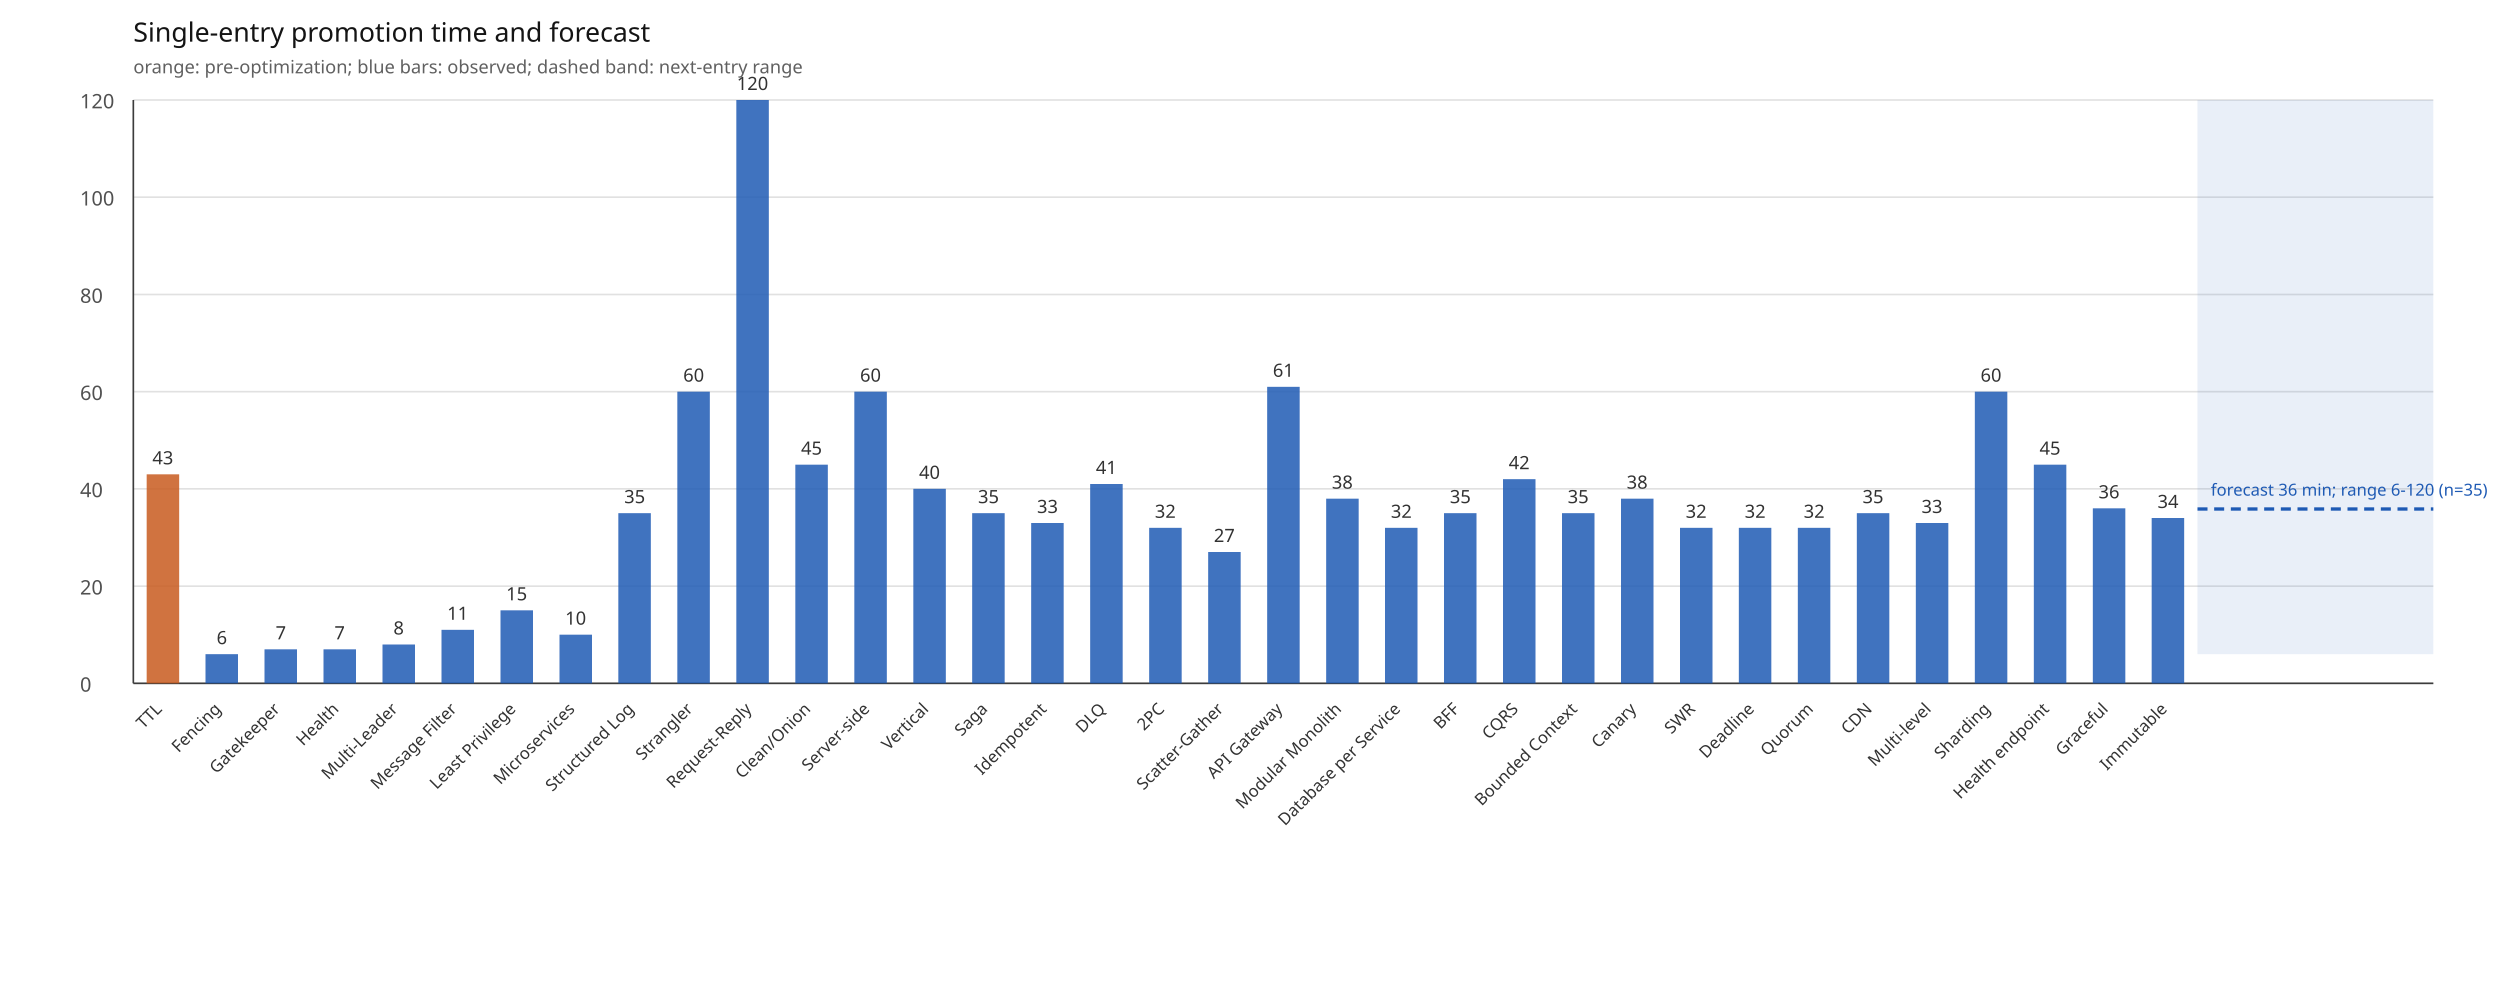
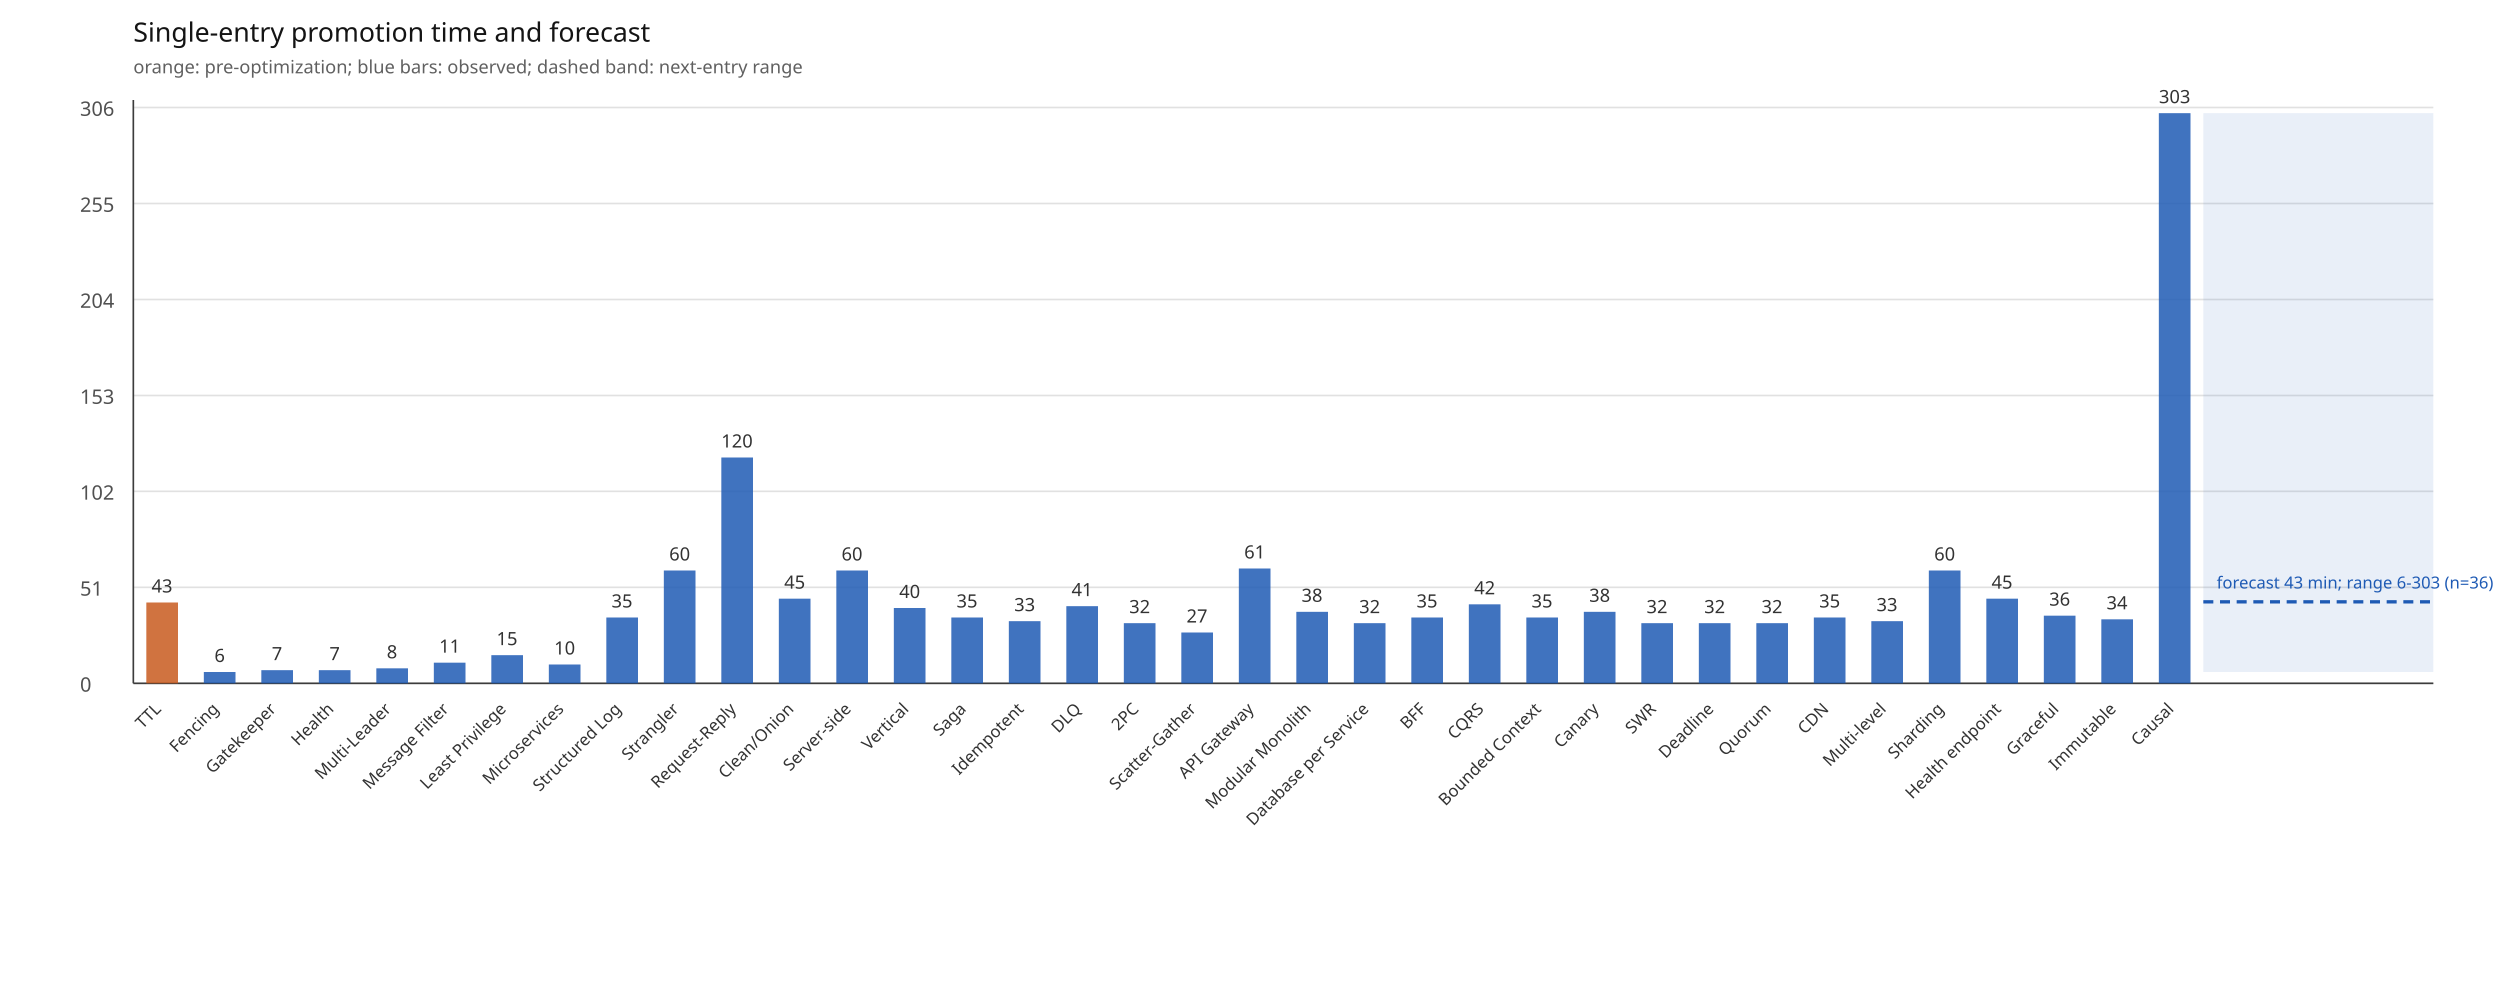
<svg xmlns="http://www.w3.org/2000/svg" width="1500" height="600" viewBox="0 0 1500 600">
  <rect width="100%" height="100%" fill="white" />
  <line x1="80" y1="410.0" x2="1460" y2="410.0" stroke="#e1e1e1" />
  <text x="48" y="415.0" font-family="Verdana" font-size="12" fill="#505050">0</text>
-   <line x1="80" y1="351.7" x2="1460" y2="351.7" stroke="#e1e1e1" />
-   <text x="48" y="356.7" font-family="Verdana" font-size="12" fill="#505050">20</text>
-   <line x1="80" y1="293.3" x2="1460" y2="293.3" stroke="#e1e1e1" />
-   <text x="48" y="298.3" font-family="Verdana" font-size="12" fill="#505050">40</text>
-   <line x1="80" y1="235.0" x2="1460" y2="235.0" stroke="#e1e1e1" />
-   <text x="48" y="240.0" font-family="Verdana" font-size="12" fill="#505050">60</text>
-   <line x1="80" y1="176.7" x2="1460" y2="176.7" stroke="#e1e1e1" />
-   <text x="48" y="181.7" font-family="Verdana" font-size="12" fill="#505050">80</text>
-   <line x1="80" y1="118.3" x2="1460" y2="118.3" stroke="#e1e1e1" />
-   <text x="48" y="123.3" font-family="Verdana" font-size="12" fill="#505050">100</text>
-   <line x1="80" y1="60.0" x2="1460" y2="60.0" stroke="#e1e1e1" />
-   <text x="48" y="65.0" font-family="Verdana" font-size="12" fill="#505050">120</text>
+   <line x1="80" y1="352.4" x2="1460" y2="352.4" stroke="#e1e1e1" />
+   <text x="48" y="357.4" font-family="Verdana" font-size="12" fill="#505050">51</text>
+   <line x1="80" y1="294.8" x2="1460" y2="294.8" stroke="#e1e1e1" />
+   <text x="48" y="299.8" font-family="Verdana" font-size="12" fill="#505050">102</text>
+   <line x1="80" y1="237.3" x2="1460" y2="237.3" stroke="#e1e1e1" />
+   <text x="48" y="242.3" font-family="Verdana" font-size="12" fill="#505050">153</text>
+   <line x1="80" y1="179.7" x2="1460" y2="179.7" stroke="#e1e1e1" />
+   <text x="48" y="184.7" font-family="Verdana" font-size="12" fill="#505050">204</text>
+   <line x1="80" y1="122.1" x2="1460" y2="122.1" stroke="#e1e1e1" />
+   <text x="48" y="127.1" font-family="Verdana" font-size="12" fill="#505050">255</text>
+   <line x1="80" y1="64.5" x2="1460" y2="64.5" stroke="#e1e1e1" />
+   <text x="48" y="69.5" font-family="Verdana" font-size="12" fill="#505050">306</text>
  <line x1="80" y1="60" x2="80" y2="410" stroke="#3c3c3c" />
  <line x1="80" y1="410" x2="1460" y2="410" stroke="#3c3c3c" />
-   <rect x="1318.5" y="60.0" width="141.5" height="332.5" fill="#1e5ab4" opacity="0.10" />
-   <line x1="1318.5" y1="305.4" x2="1460.0" y2="305.4" stroke="#1e5ab4" stroke-width="2" stroke-dasharray="6 4" />
-   <text x="1326.5" y="297.4" font-family="Verdana" font-size="10" fill="#1e5ab4">forecast 36 min; range 6-120 (n=35)</text>
-   <rect x="88.0" y="284.6" width="19.5" height="125.4" fill="#c85a1e" opacity="0.85" />
-   <text x="97.7" y="278.6" text-anchor="middle" font-family="Verdana" font-size="11" fill="#323232">43</text>
-   <text x="97.7" y="426.0" text-anchor="end" transform="rotate(-45 97.7 426.0)" font-family="Verdana" font-size="10" fill="#323232">TTL</text>
-   <rect x="123.3" y="392.5" width="19.5" height="17.5" fill="#1e5ab4" opacity="0.85" />
-   <text x="133.1" y="386.5" text-anchor="middle" font-family="Verdana" font-size="11" fill="#323232">6</text>
-   <text x="133.1" y="426.0" text-anchor="end" transform="rotate(-45 133.1 426.0)" font-family="Verdana" font-size="10" fill="#323232">Fencing</text>
-   <rect x="158.7" y="389.6" width="19.5" height="20.4" fill="#1e5ab4" opacity="0.85" />
-   <text x="168.5" y="383.6" text-anchor="middle" font-family="Verdana" font-size="11" fill="#323232">7</text>
-   <text x="168.5" y="426.0" text-anchor="end" transform="rotate(-45 168.5 426.0)" font-family="Verdana" font-size="10" fill="#323232">Gatekeeper</text>
-   <rect x="194.1" y="389.6" width="19.5" height="20.4" fill="#1e5ab4" opacity="0.85" />
-   <text x="203.8" y="383.6" text-anchor="middle" font-family="Verdana" font-size="11" fill="#323232">7</text>
-   <text x="203.8" y="426.0" text-anchor="end" transform="rotate(-45 203.8 426.0)" font-family="Verdana" font-size="10" fill="#323232">Health</text>
-   <rect x="229.5" y="386.7" width="19.5" height="23.3" fill="#1e5ab4" opacity="0.85" />
-   <text x="239.2" y="380.7" text-anchor="middle" font-family="Verdana" font-size="11" fill="#323232">8</text>
-   <text x="239.2" y="426.0" text-anchor="end" transform="rotate(-45 239.2 426.0)" font-family="Verdana" font-size="10" fill="#323232">Multi-Leader</text>
-   <rect x="264.9" y="377.9" width="19.5" height="32.1" fill="#1e5ab4" opacity="0.85" />
-   <text x="274.6" y="371.9" text-anchor="middle" font-family="Verdana" font-size="11" fill="#323232">11</text>
-   <text x="274.6" y="426.0" text-anchor="end" transform="rotate(-45 274.6 426.0)" font-family="Verdana" font-size="10" fill="#323232">Message Filter</text>
-   <rect x="300.3" y="366.2" width="19.5" height="43.8" fill="#1e5ab4" opacity="0.85" />
-   <text x="310.0" y="360.2" text-anchor="middle" font-family="Verdana" font-size="11" fill="#323232">15</text>
-   <text x="310.0" y="426.0" text-anchor="end" transform="rotate(-45 310.0 426.0)" font-family="Verdana" font-size="10" fill="#323232">Least Privilege</text>
-   <rect x="335.7" y="380.8" width="19.5" height="29.2" fill="#1e5ab4" opacity="0.85" />
-   <text x="345.4" y="374.8" text-anchor="middle" font-family="Verdana" font-size="11" fill="#323232">10</text>
-   <text x="345.4" y="426.0" text-anchor="end" transform="rotate(-45 345.4 426.0)" font-family="Verdana" font-size="10" fill="#323232">Microservices</text>
-   <rect x="371.0" y="307.9" width="19.5" height="102.1" fill="#1e5ab4" opacity="0.85" />
-   <text x="380.8" y="301.9" text-anchor="middle" font-family="Verdana" font-size="11" fill="#323232">35</text>
-   <text x="380.8" y="426.0" text-anchor="end" transform="rotate(-45 380.8 426.0)" font-family="Verdana" font-size="10" fill="#323232">Structured Log</text>
-   <rect x="406.4" y="235.0" width="19.5" height="175.0" fill="#1e5ab4" opacity="0.85" />
-   <text x="416.2" y="229.0" text-anchor="middle" font-family="Verdana" font-size="11" fill="#323232">60</text>
-   <text x="416.2" y="426.0" text-anchor="end" transform="rotate(-45 416.2 426.0)" font-family="Verdana" font-size="10" fill="#323232">Strangler</text>
-   <rect x="441.8" y="60.0" width="19.5" height="350.0" fill="#1e5ab4" opacity="0.85" />
-   <text x="451.5" y="54.0" text-anchor="middle" font-family="Verdana" font-size="11" fill="#323232">120</text>
-   <text x="451.5" y="426.0" text-anchor="end" transform="rotate(-45 451.5 426.0)" font-family="Verdana" font-size="10" fill="#323232">Request-Reply</text>
-   <rect x="477.2" y="278.8" width="19.5" height="131.2" fill="#1e5ab4" opacity="0.85" />
-   <text x="486.9" y="272.8" text-anchor="middle" font-family="Verdana" font-size="11" fill="#323232">45</text>
-   <text x="486.9" y="426.0" text-anchor="end" transform="rotate(-45 486.9 426.0)" font-family="Verdana" font-size="10" fill="#323232">Clean/Onion</text>
-   <rect x="512.6" y="235.0" width="19.5" height="175.0" fill="#1e5ab4" opacity="0.85" />
-   <text x="522.3" y="229.0" text-anchor="middle" font-family="Verdana" font-size="11" fill="#323232">60</text>
-   <text x="522.3" y="426.0" text-anchor="end" transform="rotate(-45 522.3 426.0)" font-family="Verdana" font-size="10" fill="#323232">Server-side</text>
-   <rect x="548.0" y="293.3" width="19.5" height="116.7" fill="#1e5ab4" opacity="0.85" />
-   <text x="557.7" y="287.3" text-anchor="middle" font-family="Verdana" font-size="11" fill="#323232">40</text>
-   <text x="557.7" y="426.0" text-anchor="end" transform="rotate(-45 557.7 426.0)" font-family="Verdana" font-size="10" fill="#323232">Vertical</text>
-   <rect x="583.3" y="307.9" width="19.5" height="102.1" fill="#1e5ab4" opacity="0.85" />
-   <text x="593.1" y="301.9" text-anchor="middle" font-family="Verdana" font-size="11" fill="#323232">35</text>
-   <text x="593.1" y="426.0" text-anchor="end" transform="rotate(-45 593.1 426.0)" font-family="Verdana" font-size="10" fill="#323232">Saga</text>
-   <rect x="618.7" y="313.8" width="19.5" height="96.2" fill="#1e5ab4" opacity="0.85" />
-   <text x="628.5" y="307.8" text-anchor="middle" font-family="Verdana" font-size="11" fill="#323232">33</text>
-   <text x="628.5" y="426.0" text-anchor="end" transform="rotate(-45 628.5 426.0)" font-family="Verdana" font-size="10" fill="#323232">Idempotent</text>
-   <rect x="654.1" y="290.4" width="19.5" height="119.6" fill="#1e5ab4" opacity="0.85" />
-   <text x="663.8" y="284.4" text-anchor="middle" font-family="Verdana" font-size="11" fill="#323232">41</text>
-   <text x="663.8" y="426.0" text-anchor="end" transform="rotate(-45 663.8 426.0)" font-family="Verdana" font-size="10" fill="#323232">DLQ</text>
-   <rect x="689.5" y="316.7" width="19.5" height="93.3" fill="#1e5ab4" opacity="0.85" />
-   <text x="699.2" y="310.7" text-anchor="middle" font-family="Verdana" font-size="11" fill="#323232">32</text>
-   <text x="699.2" y="426.0" text-anchor="end" transform="rotate(-45 699.2 426.0)" font-family="Verdana" font-size="10" fill="#323232">2PC</text>
-   <rect x="724.9" y="331.2" width="19.5" height="78.8" fill="#1e5ab4" opacity="0.85" />
-   <text x="734.6" y="325.2" text-anchor="middle" font-family="Verdana" font-size="11" fill="#323232">27</text>
-   <text x="734.6" y="426.0" text-anchor="end" transform="rotate(-45 734.6 426.0)" font-family="Verdana" font-size="10" fill="#323232">Scatter-Gather</text>
-   <rect x="760.3" y="232.1" width="19.5" height="177.9" fill="#1e5ab4" opacity="0.85" />
-   <text x="770.0" y="226.1" text-anchor="middle" font-family="Verdana" font-size="11" fill="#323232">61</text>
-   <text x="770.0" y="426.0" text-anchor="end" transform="rotate(-45 770.0 426.0)" font-family="Verdana" font-size="10" fill="#323232">API Gateway</text>
-   <rect x="795.7" y="299.2" width="19.5" height="110.8" fill="#1e5ab4" opacity="0.85" />
-   <text x="805.4" y="293.2" text-anchor="middle" font-family="Verdana" font-size="11" fill="#323232">38</text>
-   <text x="805.4" y="426.0" text-anchor="end" transform="rotate(-45 805.4 426.0)" font-family="Verdana" font-size="10" fill="#323232">Modular Monolith</text>
-   <rect x="831.0" y="316.7" width="19.5" height="93.3" fill="#1e5ab4" opacity="0.85" />
-   <text x="840.8" y="310.7" text-anchor="middle" font-family="Verdana" font-size="11" fill="#323232">32</text>
-   <text x="840.8" y="426.0" text-anchor="end" transform="rotate(-45 840.8 426.0)" font-family="Verdana" font-size="10" fill="#323232">Database per Service</text>
-   <rect x="866.4" y="307.9" width="19.5" height="102.1" fill="#1e5ab4" opacity="0.85" />
-   <text x="876.2" y="301.9" text-anchor="middle" font-family="Verdana" font-size="11" fill="#323232">35</text>
-   <text x="876.2" y="426.0" text-anchor="end" transform="rotate(-45 876.2 426.0)" font-family="Verdana" font-size="10" fill="#323232">BFF</text>
-   <rect x="901.8" y="287.5" width="19.5" height="122.5" fill="#1e5ab4" opacity="0.85" />
-   <text x="911.5" y="281.5" text-anchor="middle" font-family="Verdana" font-size="11" fill="#323232">42</text>
-   <text x="911.5" y="426.0" text-anchor="end" transform="rotate(-45 911.5 426.0)" font-family="Verdana" font-size="10" fill="#323232">CQRS</text>
-   <rect x="937.2" y="307.9" width="19.5" height="102.1" fill="#1e5ab4" opacity="0.85" />
-   <text x="946.9" y="301.9" text-anchor="middle" font-family="Verdana" font-size="11" fill="#323232">35</text>
-   <text x="946.9" y="426.0" text-anchor="end" transform="rotate(-45 946.9 426.0)" font-family="Verdana" font-size="10" fill="#323232">Bounded Context</text>
-   <rect x="972.6" y="299.2" width="19.5" height="110.8" fill="#1e5ab4" opacity="0.85" />
-   <text x="982.3" y="293.2" text-anchor="middle" font-family="Verdana" font-size="11" fill="#323232">38</text>
-   <text x="982.3" y="426.0" text-anchor="end" transform="rotate(-45 982.3 426.0)" font-family="Verdana" font-size="10" fill="#323232">Canary</text>
-   <rect x="1008.0" y="316.7" width="19.5" height="93.3" fill="#1e5ab4" opacity="0.85" />
-   <text x="1017.7" y="310.7" text-anchor="middle" font-family="Verdana" font-size="11" fill="#323232">32</text>
-   <text x="1017.7" y="426.0" text-anchor="end" transform="rotate(-45 1017.7 426.0)" font-family="Verdana" font-size="10" fill="#323232">SWR</text>
-   <rect x="1043.3" y="316.7" width="19.5" height="93.3" fill="#1e5ab4" opacity="0.85" />
-   <text x="1053.1" y="310.7" text-anchor="middle" font-family="Verdana" font-size="11" fill="#323232">32</text>
-   <text x="1053.1" y="426.0" text-anchor="end" transform="rotate(-45 1053.1 426.0)" font-family="Verdana" font-size="10" fill="#323232">Deadline</text>
-   <rect x="1078.7" y="316.7" width="19.5" height="93.3" fill="#1e5ab4" opacity="0.85" />
-   <text x="1088.5" y="310.7" text-anchor="middle" font-family="Verdana" font-size="11" fill="#323232">32</text>
-   <text x="1088.5" y="426.0" text-anchor="end" transform="rotate(-45 1088.5 426.0)" font-family="Verdana" font-size="10" fill="#323232">Quorum</text>
-   <rect x="1114.1" y="307.9" width="19.5" height="102.1" fill="#1e5ab4" opacity="0.85" />
-   <text x="1123.8" y="301.9" text-anchor="middle" font-family="Verdana" font-size="11" fill="#323232">35</text>
-   <text x="1123.8" y="426.0" text-anchor="end" transform="rotate(-45 1123.8 426.0)" font-family="Verdana" font-size="10" fill="#323232">CDN</text>
-   <rect x="1149.5" y="313.8" width="19.5" height="96.2" fill="#1e5ab4" opacity="0.85" />
-   <text x="1159.2" y="307.8" text-anchor="middle" font-family="Verdana" font-size="11" fill="#323232">33</text>
-   <text x="1159.2" y="426.0" text-anchor="end" transform="rotate(-45 1159.2 426.0)" font-family="Verdana" font-size="10" fill="#323232">Multi-level</text>
-   <rect x="1184.9" y="235.0" width="19.5" height="175.0" fill="#1e5ab4" opacity="0.85" />
-   <text x="1194.6" y="229.0" text-anchor="middle" font-family="Verdana" font-size="11" fill="#323232">60</text>
-   <text x="1194.6" y="426.0" text-anchor="end" transform="rotate(-45 1194.6 426.0)" font-family="Verdana" font-size="10" fill="#323232">Sharding</text>
-   <rect x="1220.3" y="278.8" width="19.5" height="131.2" fill="#1e5ab4" opacity="0.85" />
-   <text x="1230.0" y="272.8" text-anchor="middle" font-family="Verdana" font-size="11" fill="#323232">45</text>
-   <text x="1230.0" y="426.0" text-anchor="end" transform="rotate(-45 1230.0 426.0)" font-family="Verdana" font-size="10" fill="#323232">Health endpoint</text>
-   <rect x="1255.7" y="305.0" width="19.5" height="105.0" fill="#1e5ab4" opacity="0.85" />
-   <text x="1265.4" y="299.0" text-anchor="middle" font-family="Verdana" font-size="11" fill="#323232">36</text>
-   <text x="1265.4" y="426.0" text-anchor="end" transform="rotate(-45 1265.4 426.0)" font-family="Verdana" font-size="10" fill="#323232">Graceful</text>
-   <rect x="1291.0" y="310.8" width="19.5" height="99.2" fill="#1e5ab4" opacity="0.85" />
-   <text x="1300.8" y="304.8" text-anchor="middle" font-family="Verdana" font-size="11" fill="#323232">34</text>
-   <text x="1300.8" y="426.0" text-anchor="end" transform="rotate(-45 1300.8 426.0)" font-family="Verdana" font-size="10" fill="#323232">Immutable</text>
+   <rect x="1322.0" y="67.9" width="138.0" height="335.3" fill="#1e5ab4" opacity="0.10" />
+   <line x1="1322.0" y1="361.1" x2="1460.0" y2="361.1" stroke="#1e5ab4" stroke-width="2" stroke-dasharray="6 4" />
+   <text x="1330.0" y="353.1" font-family="Verdana" font-size="10" fill="#1e5ab4">forecast 43 min; range 6-303 (n=36)</text>
+   <rect x="87.8" y="361.5" width="19.0" height="48.5" fill="#c85a1e" opacity="0.85" />
+   <text x="97.2" y="355.5" text-anchor="middle" font-family="Verdana" font-size="11" fill="#323232">43</text>
+   <text x="97.2" y="426.0" text-anchor="end" transform="rotate(-45 97.2 426.0)" font-family="Verdana" font-size="10" fill="#323232">TTL</text>
+   <rect x="122.3" y="403.2" width="19.0" height="6.8" fill="#1e5ab4" opacity="0.85" />
+   <text x="131.8" y="397.2" text-anchor="middle" font-family="Verdana" font-size="11" fill="#323232">6</text>
+   <text x="131.8" y="426.0" text-anchor="end" transform="rotate(-45 131.8 426.0)" font-family="Verdana" font-size="10" fill="#323232">Fencing</text>
+   <rect x="156.8" y="402.1" width="19.0" height="7.9" fill="#1e5ab4" opacity="0.85" />
+   <text x="166.2" y="396.1" text-anchor="middle" font-family="Verdana" font-size="11" fill="#323232">7</text>
+   <text x="166.2" y="426.0" text-anchor="end" transform="rotate(-45 166.2 426.0)" font-family="Verdana" font-size="10" fill="#323232">Gatekeeper</text>
+   <rect x="191.3" y="402.1" width="19.0" height="7.9" fill="#1e5ab4" opacity="0.85" />
+   <text x="200.8" y="396.1" text-anchor="middle" font-family="Verdana" font-size="11" fill="#323232">7</text>
+   <text x="200.8" y="426.0" text-anchor="end" transform="rotate(-45 200.8 426.0)" font-family="Verdana" font-size="10" fill="#323232">Health</text>
+   <rect x="225.8" y="401.0" width="19.0" height="9.0" fill="#1e5ab4" opacity="0.85" />
+   <text x="235.2" y="395.0" text-anchor="middle" font-family="Verdana" font-size="11" fill="#323232">8</text>
+   <text x="235.2" y="426.0" text-anchor="end" transform="rotate(-45 235.2 426.0)" font-family="Verdana" font-size="10" fill="#323232">Multi-Leader</text>
+   <rect x="260.3" y="397.6" width="19.0" height="12.4" fill="#1e5ab4" opacity="0.85" />
+   <text x="269.8" y="391.6" text-anchor="middle" font-family="Verdana" font-size="11" fill="#323232">11</text>
+   <text x="269.8" y="426.0" text-anchor="end" transform="rotate(-45 269.8 426.0)" font-family="Verdana" font-size="10" fill="#323232">Message Filter</text>
+   <rect x="294.8" y="393.1" width="19.0" height="16.9" fill="#1e5ab4" opacity="0.85" />
+   <text x="304.2" y="387.1" text-anchor="middle" font-family="Verdana" font-size="11" fill="#323232">15</text>
+   <text x="304.2" y="426.0" text-anchor="end" transform="rotate(-45 304.2 426.0)" font-family="Verdana" font-size="10" fill="#323232">Least Privilege</text>
+   <rect x="329.3" y="398.7" width="19.0" height="11.3" fill="#1e5ab4" opacity="0.85" />
+   <text x="338.8" y="392.7" text-anchor="middle" font-family="Verdana" font-size="11" fill="#323232">10</text>
+   <text x="338.8" y="426.0" text-anchor="end" transform="rotate(-45 338.8 426.0)" font-family="Verdana" font-size="10" fill="#323232">Microservices</text>
+   <rect x="363.8" y="370.5" width="19.0" height="39.5" fill="#1e5ab4" opacity="0.85" />
+   <text x="373.2" y="364.5" text-anchor="middle" font-family="Verdana" font-size="11" fill="#323232">35</text>
+   <text x="373.2" y="426.0" text-anchor="end" transform="rotate(-45 373.2 426.0)" font-family="Verdana" font-size="10" fill="#323232">Structured Log</text>
+   <rect x="398.3" y="342.3" width="19.0" height="67.7" fill="#1e5ab4" opacity="0.85" />
+   <text x="407.8" y="336.3" text-anchor="middle" font-family="Verdana" font-size="11" fill="#323232">60</text>
+   <text x="407.8" y="426.0" text-anchor="end" transform="rotate(-45 407.8 426.0)" font-family="Verdana" font-size="10" fill="#323232">Strangler</text>
+   <rect x="432.8" y="274.5" width="19.0" height="135.5" fill="#1e5ab4" opacity="0.85" />
+   <text x="442.2" y="268.5" text-anchor="middle" font-family="Verdana" font-size="11" fill="#323232">120</text>
+   <text x="442.2" y="426.0" text-anchor="end" transform="rotate(-45 442.2 426.0)" font-family="Verdana" font-size="10" fill="#323232">Request-Reply</text>
+   <rect x="467.3" y="359.2" width="19.0" height="50.8" fill="#1e5ab4" opacity="0.85" />
+   <text x="476.8" y="353.2" text-anchor="middle" font-family="Verdana" font-size="11" fill="#323232">45</text>
+   <text x="476.8" y="426.0" text-anchor="end" transform="rotate(-45 476.8 426.0)" font-family="Verdana" font-size="10" fill="#323232">Clean/Onion</text>
+   <rect x="501.8" y="342.3" width="19.0" height="67.7" fill="#1e5ab4" opacity="0.85" />
+   <text x="511.2" y="336.3" text-anchor="middle" font-family="Verdana" font-size="11" fill="#323232">60</text>
+   <text x="511.2" y="426.0" text-anchor="end" transform="rotate(-45 511.2 426.0)" font-family="Verdana" font-size="10" fill="#323232">Server-side</text>
+   <rect x="536.3" y="364.8" width="19.0" height="45.2" fill="#1e5ab4" opacity="0.85" />
+   <text x="545.8" y="358.8" text-anchor="middle" font-family="Verdana" font-size="11" fill="#323232">40</text>
+   <text x="545.8" y="426.0" text-anchor="end" transform="rotate(-45 545.8 426.0)" font-family="Verdana" font-size="10" fill="#323232">Vertical</text>
+   <rect x="570.8" y="370.5" width="19.0" height="39.5" fill="#1e5ab4" opacity="0.85" />
+   <text x="580.2" y="364.5" text-anchor="middle" font-family="Verdana" font-size="11" fill="#323232">35</text>
+   <text x="580.2" y="426.0" text-anchor="end" transform="rotate(-45 580.2 426.0)" font-family="Verdana" font-size="10" fill="#323232">Saga</text>
+   <rect x="605.3" y="372.7" width="19.0" height="37.3" fill="#1e5ab4" opacity="0.85" />
+   <text x="614.8" y="366.7" text-anchor="middle" font-family="Verdana" font-size="11" fill="#323232">33</text>
+   <text x="614.8" y="426.0" text-anchor="end" transform="rotate(-45 614.8 426.0)" font-family="Verdana" font-size="10" fill="#323232">Idempotent</text>
+   <rect x="639.8" y="363.7" width="19.0" height="46.3" fill="#1e5ab4" opacity="0.85" />
+   <text x="649.2" y="357.7" text-anchor="middle" font-family="Verdana" font-size="11" fill="#323232">41</text>
+   <text x="649.2" y="426.0" text-anchor="end" transform="rotate(-45 649.2 426.0)" font-family="Verdana" font-size="10" fill="#323232">DLQ</text>
+   <rect x="674.3" y="373.9" width="19.0" height="36.1" fill="#1e5ab4" opacity="0.85" />
+   <text x="683.8" y="367.9" text-anchor="middle" font-family="Verdana" font-size="11" fill="#323232">32</text>
+   <text x="683.8" y="426.0" text-anchor="end" transform="rotate(-45 683.8 426.0)" font-family="Verdana" font-size="10" fill="#323232">2PC</text>
+   <rect x="708.8" y="379.5" width="19.0" height="30.5" fill="#1e5ab4" opacity="0.85" />
+   <text x="718.2" y="373.5" text-anchor="middle" font-family="Verdana" font-size="11" fill="#323232">27</text>
+   <text x="718.2" y="426.0" text-anchor="end" transform="rotate(-45 718.2 426.0)" font-family="Verdana" font-size="10" fill="#323232">Scatter-Gather</text>
+   <rect x="743.3" y="341.1" width="19.0" height="68.9" fill="#1e5ab4" opacity="0.85" />
+   <text x="752.8" y="335.1" text-anchor="middle" font-family="Verdana" font-size="11" fill="#323232">61</text>
+   <text x="752.8" y="426.0" text-anchor="end" transform="rotate(-45 752.8 426.0)" font-family="Verdana" font-size="10" fill="#323232">API Gateway</text>
+   <rect x="777.8" y="367.1" width="19.0" height="42.9" fill="#1e5ab4" opacity="0.85" />
+   <text x="787.2" y="361.1" text-anchor="middle" font-family="Verdana" font-size="11" fill="#323232">38</text>
+   <text x="787.2" y="426.0" text-anchor="end" transform="rotate(-45 787.2 426.0)" font-family="Verdana" font-size="10" fill="#323232">Modular Monolith</text>
+   <rect x="812.3" y="373.9" width="19.0" height="36.1" fill="#1e5ab4" opacity="0.85" />
+   <text x="821.8" y="367.9" text-anchor="middle" font-family="Verdana" font-size="11" fill="#323232">32</text>
+   <text x="821.8" y="426.0" text-anchor="end" transform="rotate(-45 821.8 426.0)" font-family="Verdana" font-size="10" fill="#323232">Database per Service</text>
+   <rect x="846.8" y="370.5" width="19.0" height="39.5" fill="#1e5ab4" opacity="0.85" />
+   <text x="856.2" y="364.5" text-anchor="middle" font-family="Verdana" font-size="11" fill="#323232">35</text>
+   <text x="856.2" y="426.0" text-anchor="end" transform="rotate(-45 856.2 426.0)" font-family="Verdana" font-size="10" fill="#323232">BFF</text>
+   <rect x="881.3" y="362.6" width="19.0" height="47.4" fill="#1e5ab4" opacity="0.85" />
+   <text x="890.8" y="356.6" text-anchor="middle" font-family="Verdana" font-size="11" fill="#323232">42</text>
+   <text x="890.8" y="426.0" text-anchor="end" transform="rotate(-45 890.8 426.0)" font-family="Verdana" font-size="10" fill="#323232">CQRS</text>
+   <rect x="915.8" y="370.5" width="19.0" height="39.5" fill="#1e5ab4" opacity="0.85" />
+   <text x="925.2" y="364.5" text-anchor="middle" font-family="Verdana" font-size="11" fill="#323232">35</text>
+   <text x="925.2" y="426.0" text-anchor="end" transform="rotate(-45 925.2 426.0)" font-family="Verdana" font-size="10" fill="#323232">Bounded Context</text>
+   <rect x="950.3" y="367.1" width="19.0" height="42.9" fill="#1e5ab4" opacity="0.85" />
+   <text x="959.8" y="361.1" text-anchor="middle" font-family="Verdana" font-size="11" fill="#323232">38</text>
+   <text x="959.8" y="426.0" text-anchor="end" transform="rotate(-45 959.8 426.0)" font-family="Verdana" font-size="10" fill="#323232">Canary</text>
+   <rect x="984.8" y="373.9" width="19.0" height="36.1" fill="#1e5ab4" opacity="0.85" />
+   <text x="994.2" y="367.9" text-anchor="middle" font-family="Verdana" font-size="11" fill="#323232">32</text>
+   <text x="994.2" y="426.0" text-anchor="end" transform="rotate(-45 994.2 426.0)" font-family="Verdana" font-size="10" fill="#323232">SWR</text>
+   <rect x="1019.3" y="373.9" width="19.0" height="36.1" fill="#1e5ab4" opacity="0.85" />
+   <text x="1028.8" y="367.9" text-anchor="middle" font-family="Verdana" font-size="11" fill="#323232">32</text>
+   <text x="1028.8" y="426.0" text-anchor="end" transform="rotate(-45 1028.8 426.0)" font-family="Verdana" font-size="10" fill="#323232">Deadline</text>
+   <rect x="1053.8" y="373.9" width="19.0" height="36.1" fill="#1e5ab4" opacity="0.85" />
+   <text x="1063.2" y="367.9" text-anchor="middle" font-family="Verdana" font-size="11" fill="#323232">32</text>
+   <text x="1063.2" y="426.0" text-anchor="end" transform="rotate(-45 1063.2 426.0)" font-family="Verdana" font-size="10" fill="#323232">Quorum</text>
+   <rect x="1088.3" y="370.5" width="19.0" height="39.5" fill="#1e5ab4" opacity="0.85" />
+   <text x="1097.8" y="364.5" text-anchor="middle" font-family="Verdana" font-size="11" fill="#323232">35</text>
+   <text x="1097.8" y="426.0" text-anchor="end" transform="rotate(-45 1097.8 426.0)" font-family="Verdana" font-size="10" fill="#323232">CDN</text>
+   <rect x="1122.8" y="372.7" width="19.0" height="37.3" fill="#1e5ab4" opacity="0.85" />
+   <text x="1132.2" y="366.7" text-anchor="middle" font-family="Verdana" font-size="11" fill="#323232">33</text>
+   <text x="1132.2" y="426.0" text-anchor="end" transform="rotate(-45 1132.2 426.0)" font-family="Verdana" font-size="10" fill="#323232">Multi-level</text>
+   <rect x="1157.3" y="342.3" width="19.0" height="67.7" fill="#1e5ab4" opacity="0.85" />
+   <text x="1166.8" y="336.3" text-anchor="middle" font-family="Verdana" font-size="11" fill="#323232">60</text>
+   <text x="1166.8" y="426.0" text-anchor="end" transform="rotate(-45 1166.8 426.0)" font-family="Verdana" font-size="10" fill="#323232">Sharding</text>
+   <rect x="1191.8" y="359.2" width="19.0" height="50.8" fill="#1e5ab4" opacity="0.85" />
+   <text x="1201.2" y="353.2" text-anchor="middle" font-family="Verdana" font-size="11" fill="#323232">45</text>
+   <text x="1201.2" y="426.0" text-anchor="end" transform="rotate(-45 1201.2 426.0)" font-family="Verdana" font-size="10" fill="#323232">Health endpoint</text>
+   <rect x="1226.3" y="369.4" width="19.0" height="40.6" fill="#1e5ab4" opacity="0.85" />
+   <text x="1235.8" y="363.4" text-anchor="middle" font-family="Verdana" font-size="11" fill="#323232">36</text>
+   <text x="1235.8" y="426.0" text-anchor="end" transform="rotate(-45 1235.8 426.0)" font-family="Verdana" font-size="10" fill="#323232">Graceful</text>
+   <rect x="1260.8" y="371.6" width="19.0" height="38.4" fill="#1e5ab4" opacity="0.85" />
+   <text x="1270.2" y="365.6" text-anchor="middle" font-family="Verdana" font-size="11" fill="#323232">34</text>
+   <text x="1270.2" y="426.0" text-anchor="end" transform="rotate(-45 1270.2 426.0)" font-family="Verdana" font-size="10" fill="#323232">Immutable</text>
+   <rect x="1295.3" y="67.9" width="19.0" height="342.1" fill="#1e5ab4" opacity="0.85" />
+   <text x="1304.8" y="61.9" text-anchor="middle" font-family="Verdana" font-size="11" fill="#323232">303</text>
+   <text x="1304.8" y="426.0" text-anchor="end" transform="rotate(-45 1304.8 426.0)" font-family="Verdana" font-size="10" fill="#323232">Causal</text>
  <text x="80" y="25" font-family="Verdana" font-size="16" fill="#141414">Single-entry promotion time and forecast</text>
  <text x="80" y="44" font-family="Verdana" font-size="11" fill="#606060">orange: pre-optimization; blue bars: observed; dashed band: next-entry range</text>
</svg>
